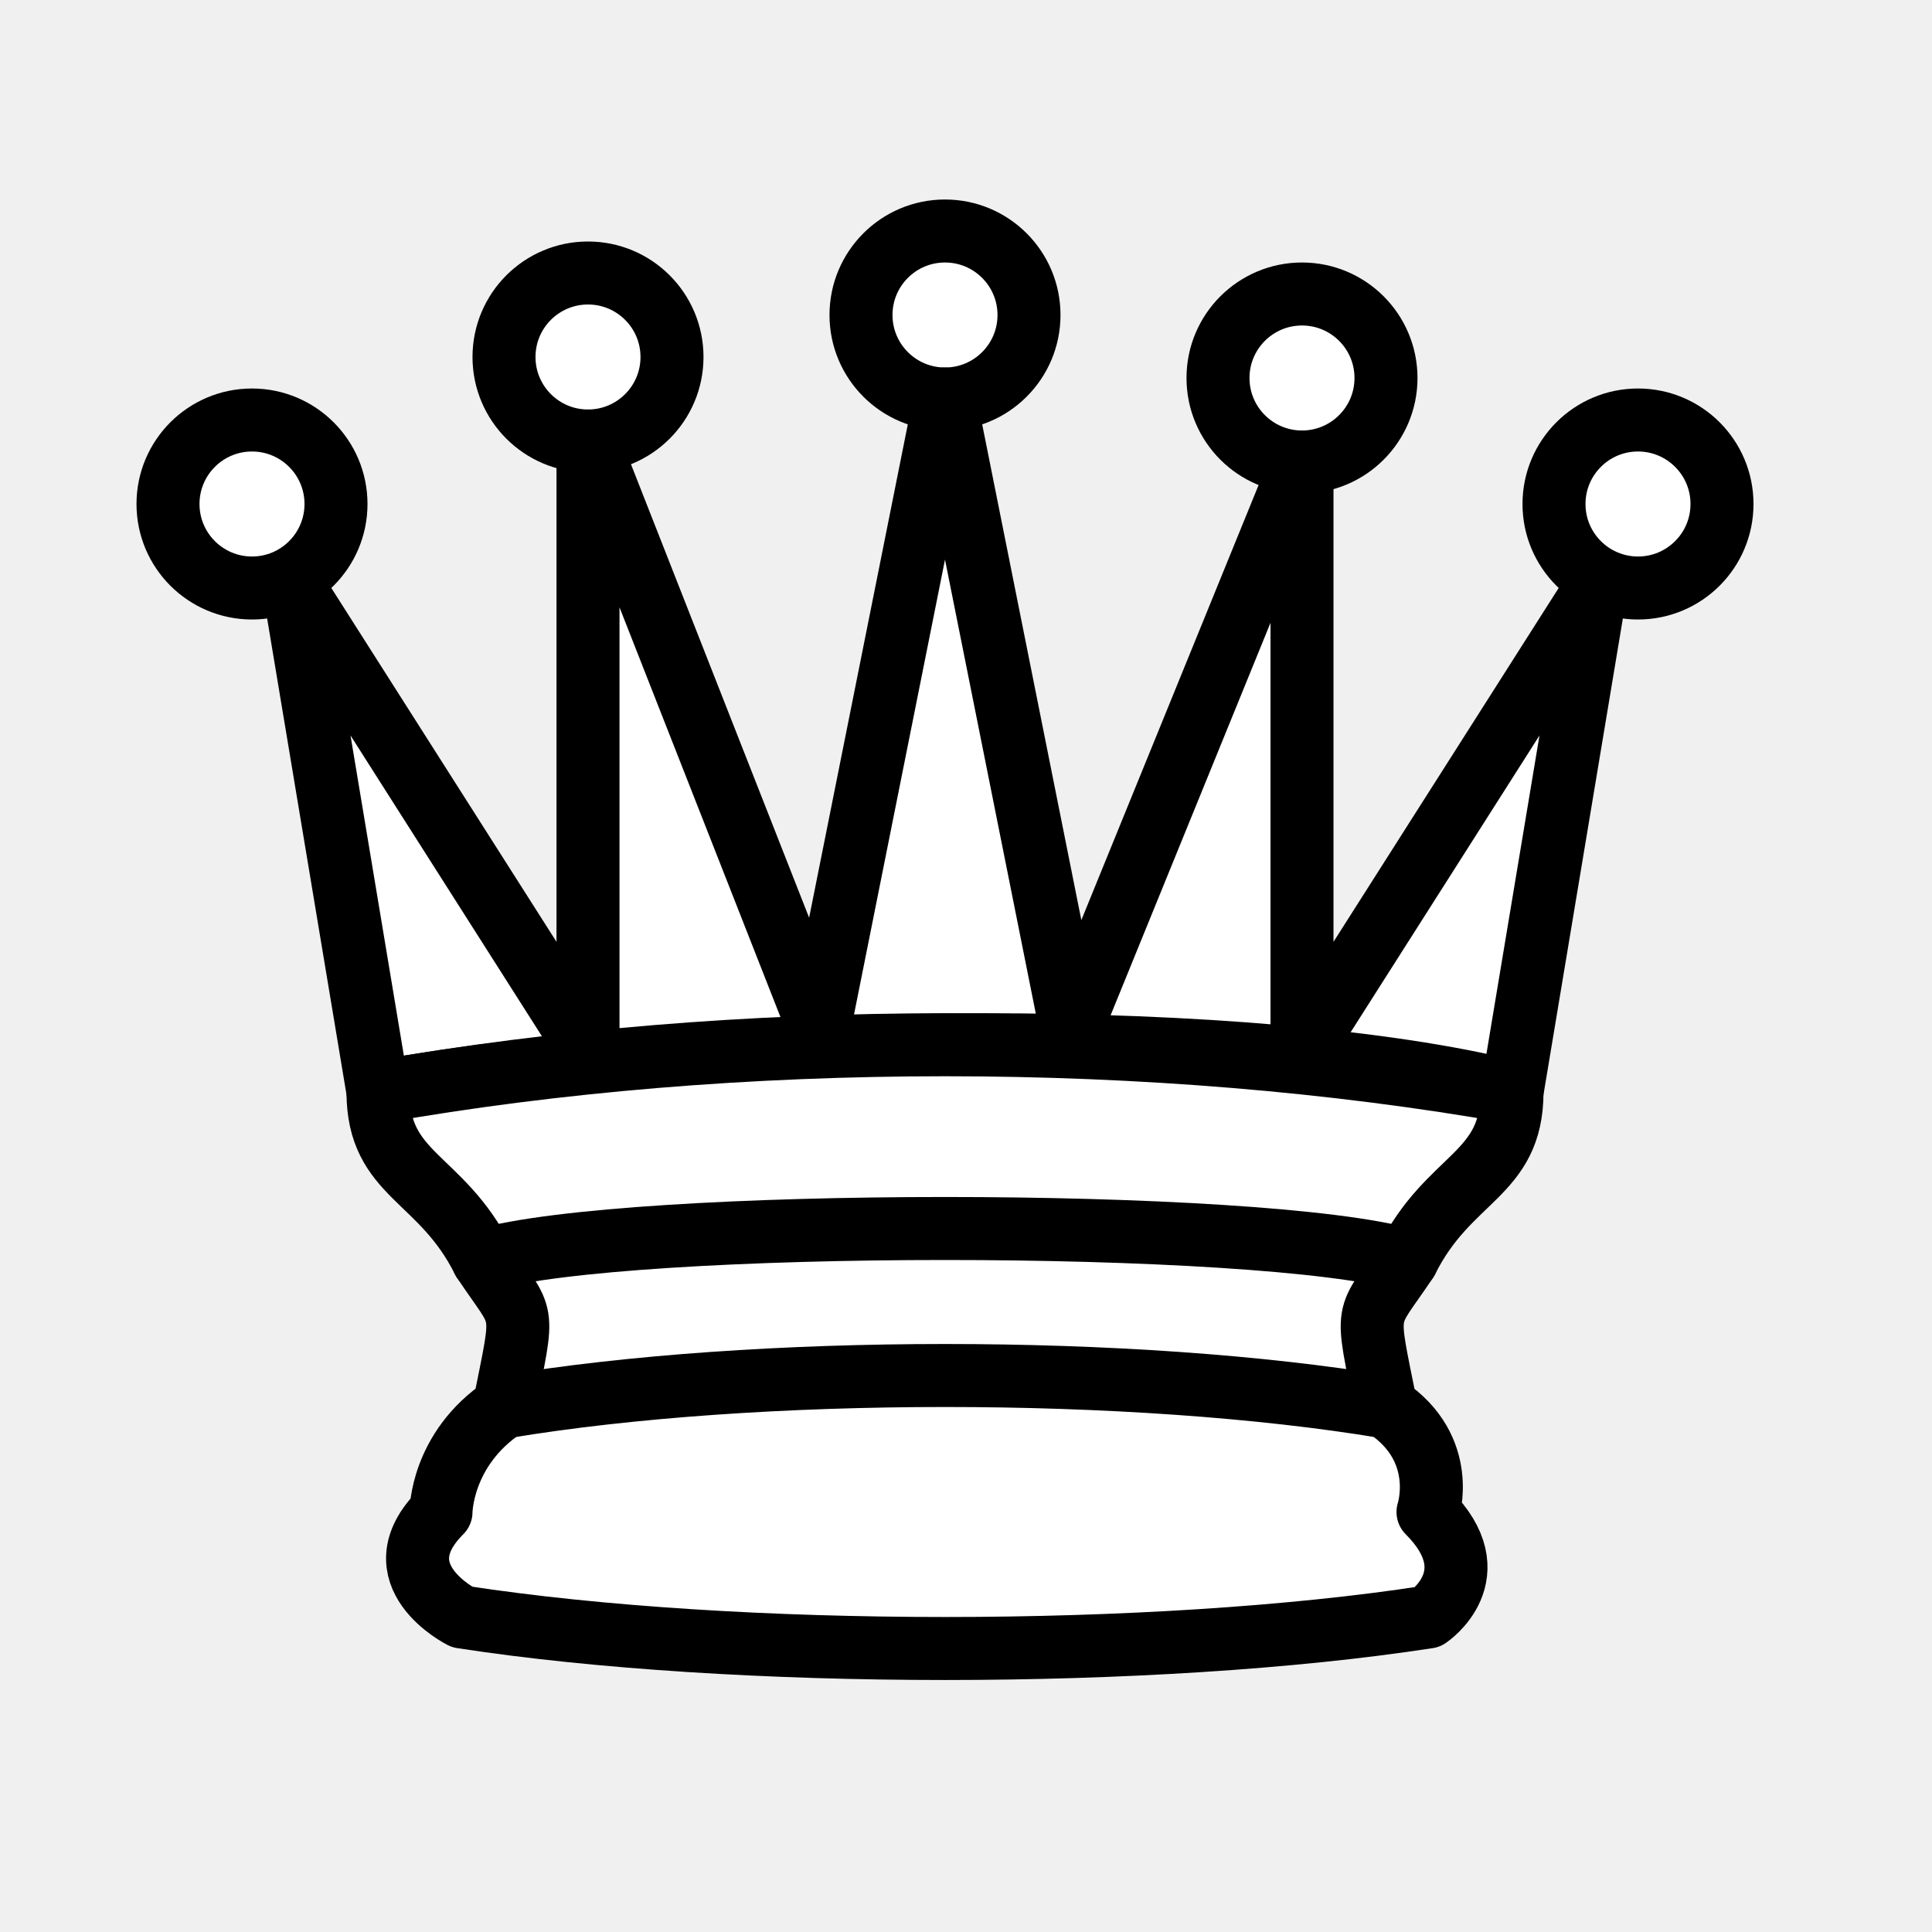
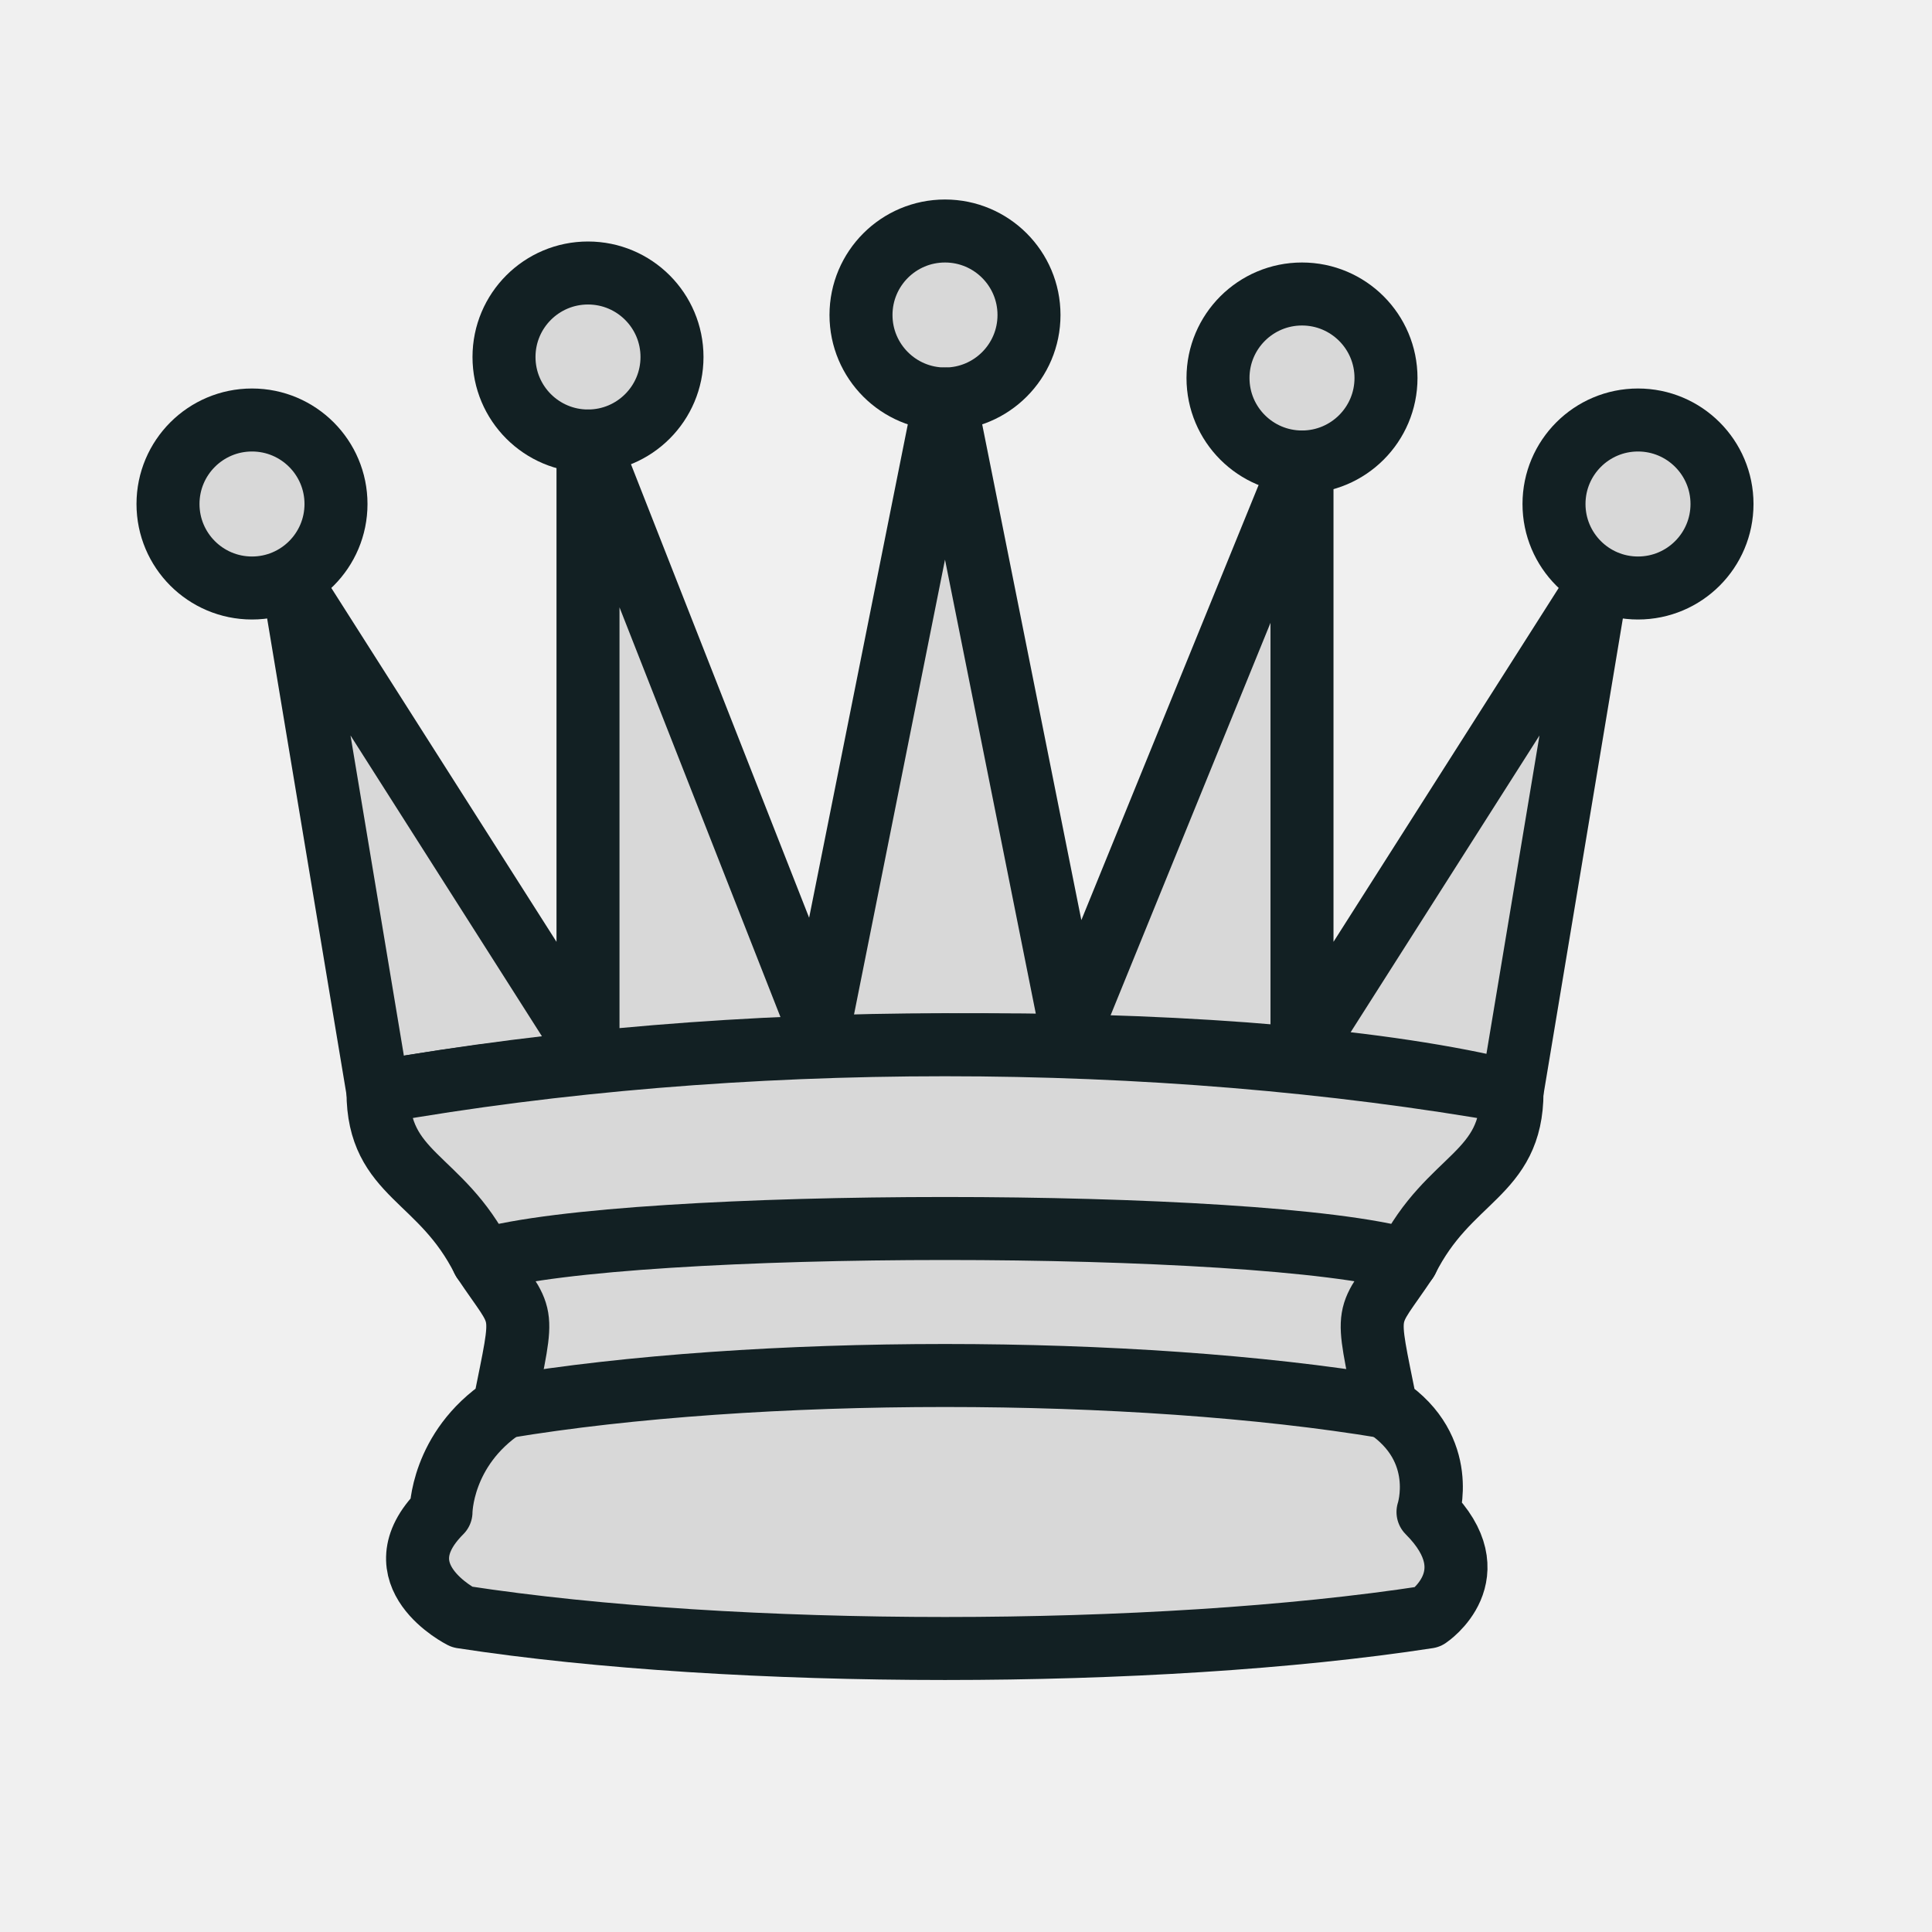
<svg xmlns="http://www.w3.org/2000/svg" viewBox="0 0 46 46" version="1.1" width="45" height="45">
-   <g style="opacity:1; fill:#ffffff; fill-opacity:1; fill-rule:evenodd; stroke:#000000; stroke-width:1.5; stroke-linecap:round;stroke-linejoin:round;stroke-miterlimit:4; stroke-dasharray:none; stroke-opacity:1;">
+   <g style="opacity:1; fill:#d8d8d8; fill-opacity:1; fill-rule:evenodd; stroke:#122023; stroke-width:1.5; stroke-linecap:round;stroke-linejoin:round;stroke-miterlimit:4; stroke-dasharray:none; stroke-opacity:1;">
    <path d="M 9 13 A 2 2 0 1 1  5,13 A 2 2 0 1 1  9 13 z" transform="translate(-1,-1)" />
    <path d="M 9 13 A 2 2 0 1 1  5,13 A 2 2 0 1 1  9 13 z" transform="translate(15.5,-5.5)" />
    <path d="M 9 13 A 2 2 0 1 1  5,13 A 2 2 0 1 1  9 13 z" transform="translate(32,-1)" />
    <path d="M 9 13 A 2 2 0 1 1  5,13 A 2 2 0 1 1  9 13 z" transform="translate(7,-4.5)" />
    <path d="M 9 13 A 2 2 0 1 1  5,13 A 2 2 0 1 1  9 13 z" transform="translate(24,-4)" />
    <path d="M 9,26 C 17.5,24.5 30,24.5 36,26 L 38,14 L 31,25 L 31,11 L 25.5,24.5 L 22.5,9.5 L 19.5,24.5 L 14,10.5 L 14,25 L 7,14 L 9,26 z " style="stroke-linecap:butt;" />
    <path d="M 9,26 C 9,28 10.5,28 11.5,30 C 12.5,31.5 12.5,31 12,33.5 C 10.5,34.5 10.5,36 10.5,36 C 9,37.5 11,38.5 11,38.5 C 17.5,39.5 27.5,39.5 34,38.5 C 34,38.5 35.5,37.5 34,36 C 34,36 34.5,34.5 33,33.5 C 32.5,31 32.5,31.5 33.5,30 C 34.5,28 36,28 36,26 C 27.5,24.5 17.5,24.5 9,26 z " style="stroke-linecap:butt;" />
    <path d="M 11.5,30 C 15,29 30,29 33.5,30" style="fill:none;" />
    <path d="M 12,33.5 C 18,32.5 27,32.5 33,33.5" style="fill:none;" />
  </g>
</svg>
